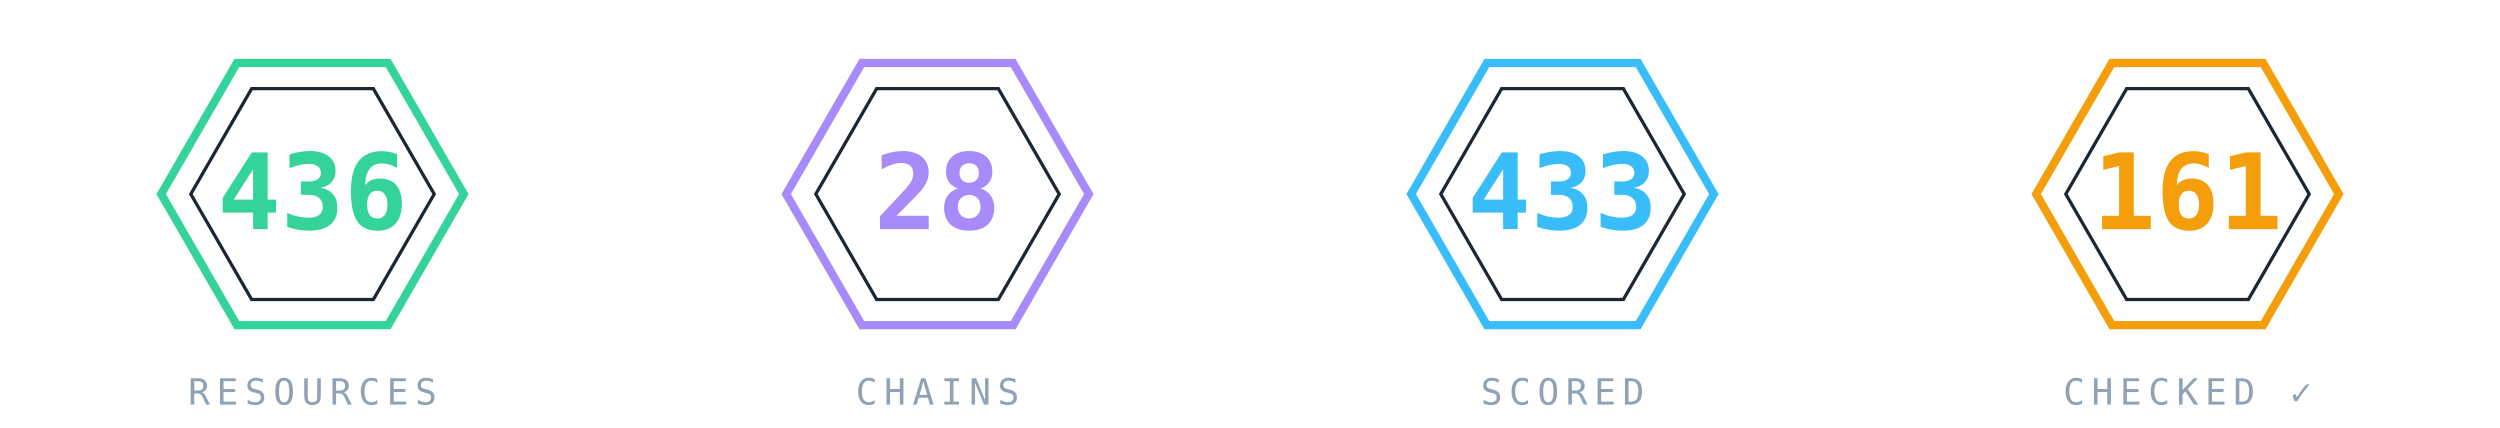
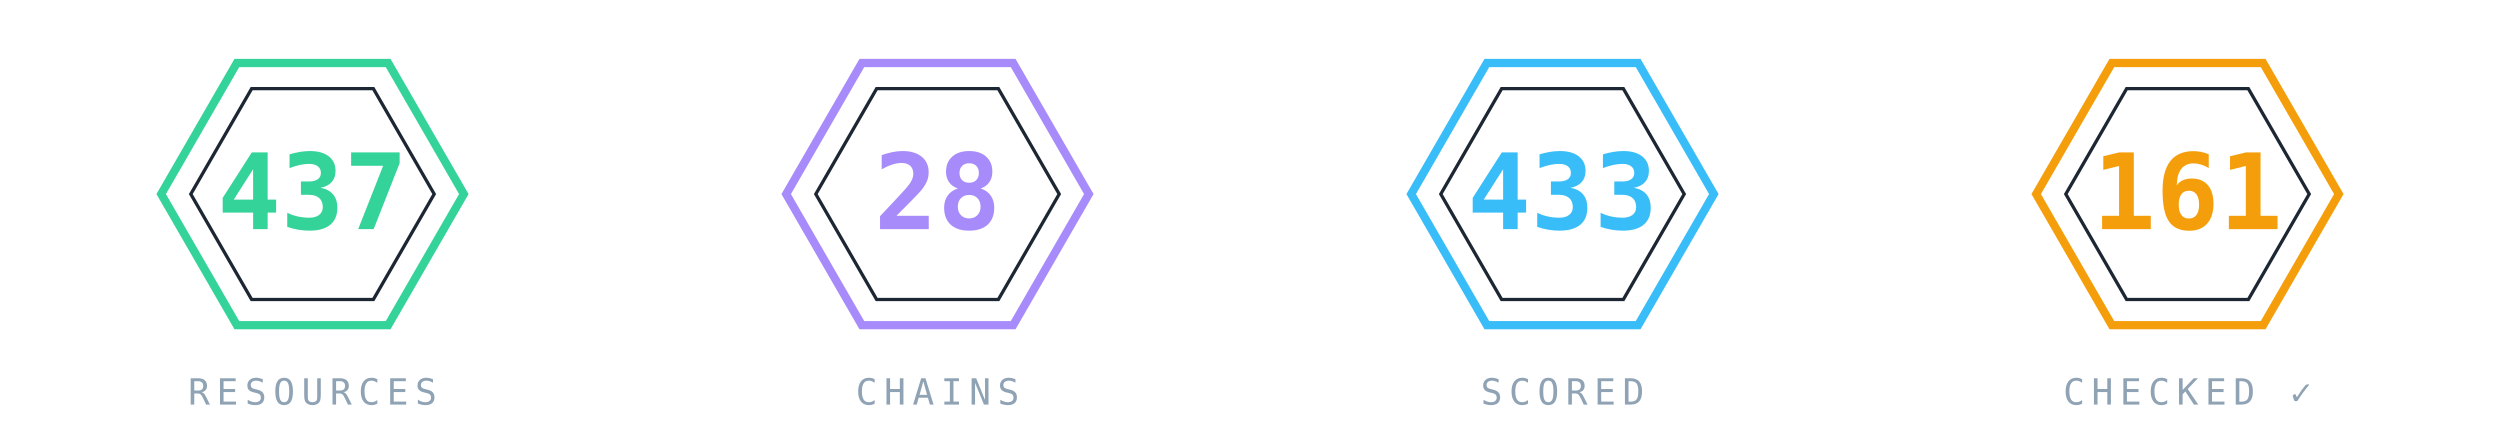
- <svg xmlns="http://www.w3.org/2000/svg" width="1520" height="260" viewBox="0 0 1520 260" role="img" aria-label="436 resources, 28 chains, 433 scored, 161 independently checked">
+ <svg xmlns="http://www.w3.org/2000/svg" width="1520" height="260" viewBox="0 0 1520 260" role="img" aria-label="437 resources, 28 chains, 433 scored, 161 independently checked">
  <g>
    <path d="M98.0 118.0 L144.0 38.3 L236.0 38.3 L282.0 118.0 L236.0 197.7 L144.0 197.7 Z" fill="none" stroke="#34d399" stroke-width="5" />
    <path d="M116.0 118.0 L153.0 53.9 L227.0 53.9 L264.0 118.0 L227.0 182.1 L153.0 182.1 Z" fill="none" stroke="#1c2733" stroke-width="2" />
-     <text x="190" y="139.333" text-anchor="middle" font-family="ui-monospace, SFMono-Regular, Menlo, monospace" font-size="64" font-weight="700" fill="#34d399">436</text>
+     <text x="190" y="139.333" text-anchor="middle" font-family="ui-monospace, SFMono-Regular, Menlo, monospace" font-size="64" font-weight="700" fill="#34d399">437</text>
    <text x="190" y="246" text-anchor="middle" font-family="ui-monospace, SFMono-Regular, Menlo, monospace" font-size="22" letter-spacing="4" fill="#8fa3b5">RESOURCES</text>
  </g>
  <g>
    <path d="M478.0 118.0 L524.0 38.3 L616.0 38.3 L662.0 118.0 L616.0 197.7 L524.0 197.7 Z" fill="none" stroke="#a78bfa" stroke-width="5" />
    <path d="M496.0 118.0 L533.0 53.9 L607.0 53.9 L644.0 118.0 L607.0 182.1 L533.0 182.1 Z" fill="none" stroke="#1c2733" stroke-width="2" />
    <text x="570" y="139.333" text-anchor="middle" font-family="ui-monospace, SFMono-Regular, Menlo, monospace" font-size="64" font-weight="700" fill="#a78bfa">28</text>
    <text x="570" y="246" text-anchor="middle" font-family="ui-monospace, SFMono-Regular, Menlo, monospace" font-size="22" letter-spacing="4" fill="#8fa3b5">CHAINS</text>
  </g>
  <g>
    <path d="M858.0 118.0 L904.0 38.3 L996.0 38.3 L1042.0 118.0 L996.0 197.7 L904.0 197.7 Z" fill="none" stroke="#38bdf8" stroke-width="5" />
    <path d="M876.0 118.0 L913.0 53.9 L987.0 53.9 L1024.0 118.0 L987.0 182.1 L913.0 182.1 Z" fill="none" stroke="#1c2733" stroke-width="2" />
    <text x="950" y="139.333" text-anchor="middle" font-family="ui-monospace, SFMono-Regular, Menlo, monospace" font-size="64" font-weight="700" fill="#38bdf8">433</text>
    <text x="950" y="246" text-anchor="middle" font-family="ui-monospace, SFMono-Regular, Menlo, monospace" font-size="22" letter-spacing="4" fill="#8fa3b5">SCORED</text>
  </g>
  <g>
    <path d="M1238.0 118.0 L1284.0 38.3 L1376.0 38.3 L1422.0 118.0 L1376.0 197.7 L1284.0 197.7 Z" fill="none" stroke="#f59e0b" stroke-width="5" />
    <path d="M1256.0 118.0 L1293.0 53.9 L1367.0 53.9 L1404.0 118.0 L1367.0 182.1 L1293.0 182.1 Z" fill="none" stroke="#1c2733" stroke-width="2" />
    <text x="1330" y="139.333" text-anchor="middle" font-family="ui-monospace, SFMono-Regular, Menlo, monospace" font-size="64" font-weight="700" fill="#f59e0b">161</text>
    <text x="1330" y="246" text-anchor="middle" font-family="ui-monospace, SFMono-Regular, Menlo, monospace" font-size="22" letter-spacing="4" fill="#8fa3b5">CHECKED ✓</text>
  </g>
</svg>
